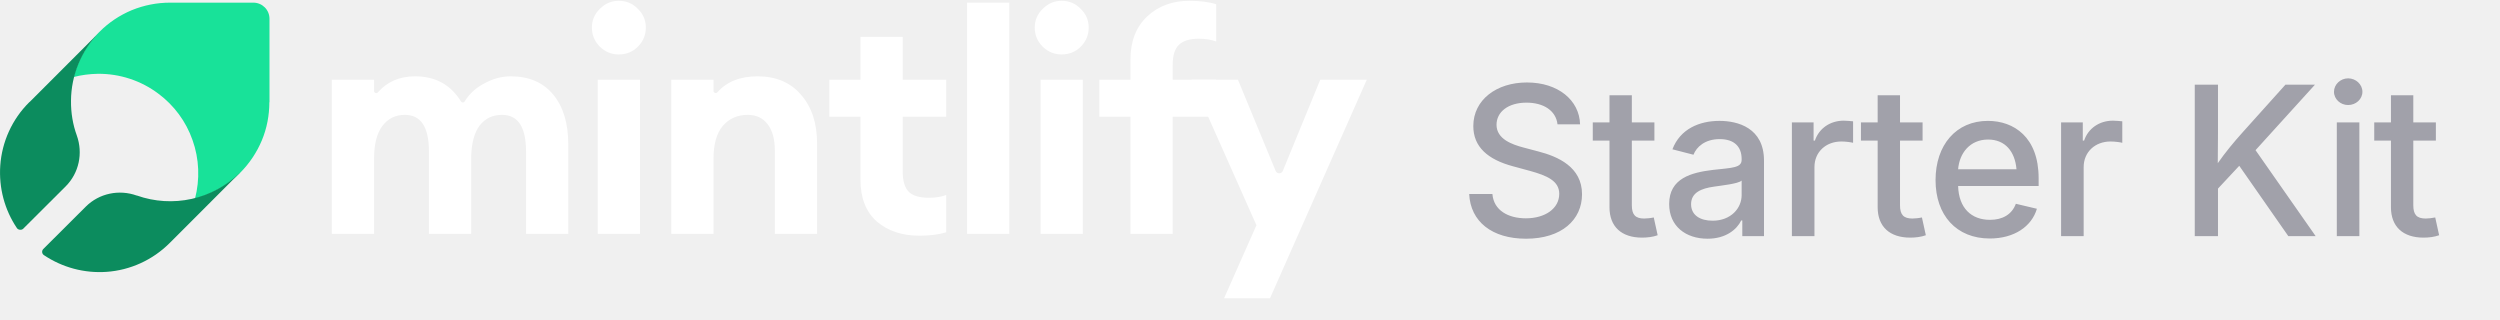
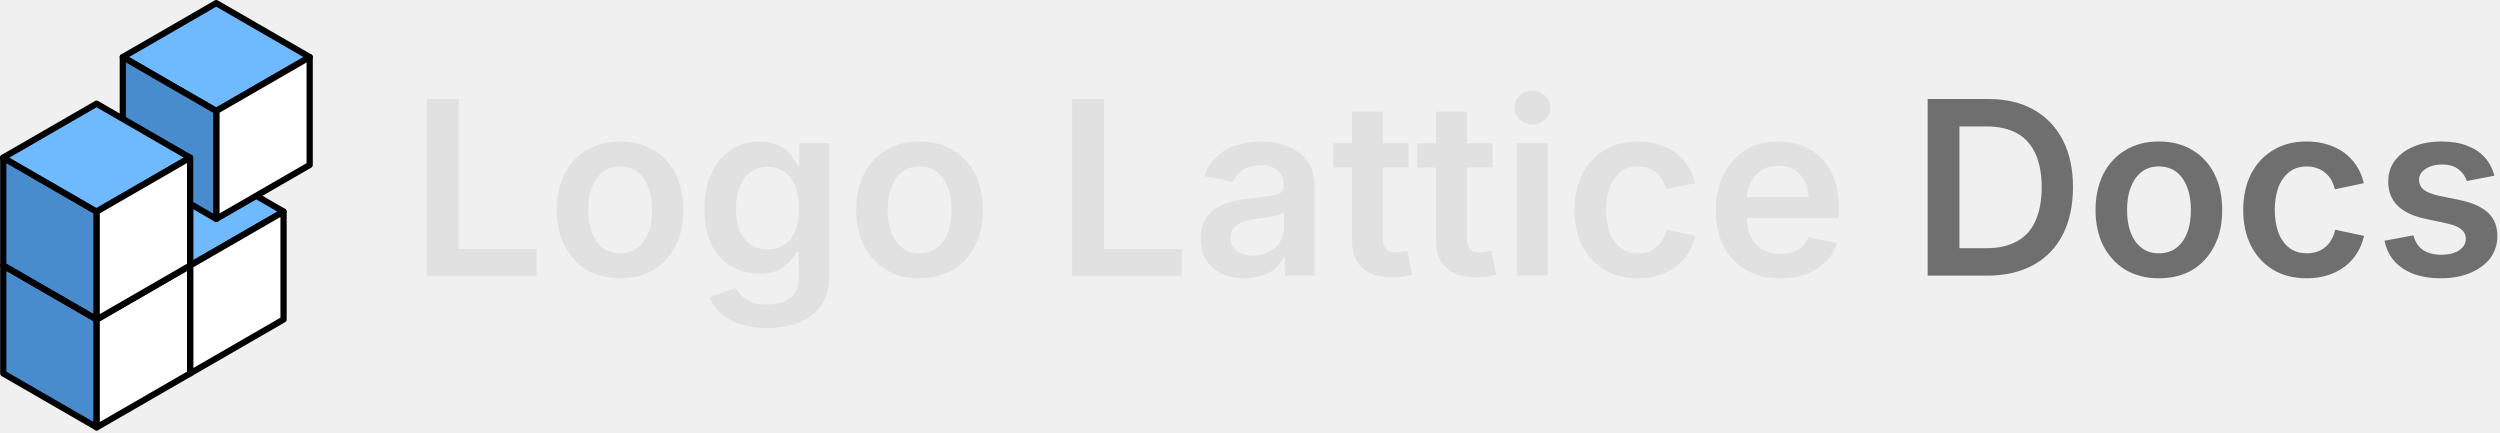
- <svg xmlns="http://www.w3.org/2000/svg" width="180" height="23" viewBox="0 0 180 23" fill="none">
-   <path d="M91.44 21.476H88.133L90.464 16.216L85.802 5.74H89.132L91.847 12.307C91.943 12.536 92.268 12.536 92.362 12.306L95.058 5.74H98.409L91.44 21.476Z" fill="white" />
-   <path d="M81.393 16.837V8.403H79.152V5.74H81.393V4.297C81.393 2.98 81.792 1.944 82.592 1.19C83.391 0.435 84.404 0.058 85.633 0.058C86.387 0.058 87.031 0.139 87.564 0.302V2.988C87.208 2.854 86.794 2.788 86.32 2.788C85.655 2.788 85.174 2.936 84.878 3.232C84.582 3.513 84.434 3.994 84.434 4.674V5.74H87.564V8.403H84.434V16.837H81.393Z" fill="white" />
-   <path d="M76.433 3.92C75.915 3.92 75.463 3.735 75.079 3.365C74.694 2.98 74.502 2.521 74.502 1.989C74.502 1.456 74.694 1.005 75.079 0.635C75.463 0.25 75.915 0.058 76.433 0.058C76.98 0.058 77.438 0.25 77.809 0.635C78.193 1.005 78.386 1.456 78.386 1.989C78.386 2.521 78.193 2.98 77.809 3.365C77.438 3.735 76.98 3.92 76.433 3.92ZM74.924 16.837V5.74H77.964V16.837H74.924Z" fill="white" />
-   <path d="M69.628 16.837V0.191H72.669V16.837H69.628Z" fill="white" />
-   <path d="M66.194 16.97C64.951 16.97 63.93 16.63 63.131 15.949C62.347 15.254 61.955 14.255 61.955 12.953V8.403H59.713V5.74H61.955V2.655H64.995V5.74H68.125V8.403H64.995V12.354C64.995 13.034 65.143 13.523 65.439 13.819C65.735 14.1 66.216 14.24 66.882 14.24C67.355 14.24 67.769 14.174 68.125 14.04V16.726C67.592 16.889 66.948 16.97 66.194 16.97Z" fill="white" />
-   <path d="M48.332 16.837V5.74H51.373V6.551C51.373 6.688 51.559 6.748 51.65 6.646C52.328 5.879 53.293 5.495 54.546 5.495C55.878 5.495 56.921 5.939 57.676 6.827C58.445 7.7 58.83 8.869 58.83 10.334V16.837H55.789V10.844C55.789 10.03 55.619 9.402 55.279 8.958C54.939 8.499 54.458 8.27 53.836 8.27C53.096 8.27 52.497 8.536 52.038 9.069C51.594 9.601 51.373 10.386 51.373 11.421V16.837H48.332Z" fill="white" />
-   <path d="M44.547 3.92C44.029 3.92 43.578 3.735 43.193 3.365C42.809 2.98 42.616 2.521 42.616 1.989C42.616 1.456 42.809 1.005 43.193 0.635C43.578 0.25 44.029 0.058 44.547 0.058C45.095 0.058 45.553 0.25 45.923 0.635C46.308 1.005 46.5 1.456 46.5 1.989C46.5 2.521 46.308 2.98 45.923 3.365C45.553 3.735 45.095 3.92 44.547 3.92ZM43.038 16.837V5.74H46.079V16.837H43.038Z" fill="white" />
-   <path d="M37.875 16.837V10.911C37.875 9.15 37.298 8.27 36.144 8.27C35.478 8.27 34.945 8.521 34.546 9.024C34.161 9.527 33.954 10.275 33.924 11.266V16.837H30.884V10.911C30.884 9.15 30.306 8.27 29.152 8.27C28.472 8.27 27.932 8.536 27.532 9.069C27.133 9.601 26.933 10.386 26.933 11.421V16.837H23.892V5.74H26.933V6.559C26.933 6.695 27.116 6.755 27.206 6.652C27.878 5.881 28.771 5.495 29.885 5.495C31.349 5.495 32.452 6.1 33.193 7.309C33.252 7.404 33.395 7.403 33.454 7.307C33.774 6.78 34.219 6.361 34.79 6.05C35.441 5.68 36.099 5.495 36.765 5.495C38.082 5.495 39.103 5.932 39.828 6.805C40.553 7.678 40.916 8.876 40.916 10.4V16.837H37.875Z" fill="white" />
-   <path d="M19.403 7.362V1.35C19.403 0.705 18.879 0.191 18.244 0.191H12.235C11.291 0.191 10.357 0.378 9.487 0.733C8.618 1.098 7.824 1.621 7.16 2.295L7.114 2.341C6.235 3.23 5.609 4.333 5.291 5.548C5.861 5.399 6.45 5.324 7.039 5.314C8.609 5.296 10.151 5.801 11.403 6.745C12.534 7.586 13.394 8.746 13.861 10.083C14.347 11.438 14.403 12.916 14.039 14.309C15.244 13.991 16.356 13.364 17.244 12.486L17.291 12.439C17.954 11.775 18.487 10.98 18.851 10.111C19.216 9.241 19.393 8.306 19.393 7.362H19.403Z" fill="#18E299" />
-   <path d="M5.112 7.26C5.121 5.416 5.857 3.646 7.151 2.324L2.151 7.326C2.133 7.344 2.114 7.354 2.095 7.372C0.876 8.583 0.14 10.204 0.019 11.918C-0.092 13.52 0.327 15.103 1.22 16.426C1.306 16.552 1.537 16.593 1.667 16.472L4.73 13.417C5.689 12.458 5.987 11.033 5.531 9.757C5.242 8.965 5.103 8.117 5.112 7.26Z" fill="#0C8C5E" />
-   <path d="M17.262 12.44C16.303 13.38 15.102 14.032 13.799 14.321C12.486 14.61 11.127 14.526 9.861 14.079C9.861 14.079 9.851 14.079 9.842 14.079C8.567 13.622 7.142 13.921 6.183 14.871L3.12 17.926C2.99 18.056 3.009 18.27 3.167 18.373C4.489 19.258 6.072 19.686 7.673 19.574C9.386 19.453 10.997 18.717 12.216 17.497L12.263 17.451L17.262 12.449V12.44Z" fill="#0C8C5E" />
-   <text x="105" y="17" font-family="Inter, ui-sans-serif, system-ui, -apple-system, sans-serif" font-size="15" font-weight="500" fill="#A1A1AA" letter-spacing="-0.01em">Starter Kit</text>
+ <svg xmlns="http://www.w3.org/2000/svg" width="100%" height="100%" viewBox="0 0 856 148" version="1.1" xml:space="preserve" style="fill-rule:evenodd;clip-rule:evenodd;stroke-linejoin:round;">
+   <g transform="matrix(1,0,0,1,-85.88124,-403.4314)">
+     <g transform="matrix(1.66124,0,0,1.66124,-432.6268,-229.3071)">
+       <g transform="matrix(50,0,0,50,396.4477,437.6933)">
+         <path d="M0.073,-0L0.073,-0.728L0.204,-0.728L0.204,-0.11L0.525,-0.11L0.525,-0L0.073,-0Z" style="fill:rgb(225,225,225);fill-rule:nonzero;" />
+       </g>
+       <g transform="matrix(50,0,0,50,424.7191,437.6933)">
+         <path d="M0.304,0.011C0.251,0.011 0.205,-0.001 0.166,-0.024C0.127,-0.048 0.097,-0.081 0.075,-0.123C0.054,-0.165 0.043,-0.214 0.043,-0.27C0.043,-0.327 0.054,-0.376 0.075,-0.419C0.097,-0.461 0.127,-0.494 0.166,-0.517C0.205,-0.541 0.251,-0.553 0.304,-0.553C0.357,-0.553 0.404,-0.541 0.443,-0.517C0.482,-0.494 0.512,-0.461 0.533,-0.419C0.555,-0.376 0.565,-0.327 0.565,-0.27C0.565,-0.214 0.555,-0.165 0.533,-0.123C0.512,-0.081 0.482,-0.048 0.443,-0.024C0.404,-0.001 0.357,0.011 0.304,0.011ZM0.304,-0.092C0.334,-0.092 0.358,-0.1 0.378,-0.116C0.398,-0.132 0.412,-0.153 0.422,-0.18C0.432,-0.207 0.436,-0.237 0.436,-0.271C0.436,-0.304 0.432,-0.334 0.422,-0.361C0.412,-0.388 0.398,-0.41 0.378,-0.426C0.358,-0.442 0.334,-0.45 0.304,-0.45C0.275,-0.45 0.25,-0.442 0.231,-0.426C0.211,-0.41 0.197,-0.388 0.187,-0.361C0.177,-0.335 0.173,-0.304 0.173,-0.271C0.173,-0.237 0.177,-0.207 0.187,-0.18C0.197,-0.153 0.211,-0.132 0.231,-0.116C0.25,-0.1 0.275,-0.092 0.304,-0.092Z" style="fill:rgb(225,225,225);fill-rule:nonzero;" />
+       </g>
+       <g transform="matrix(50,0,0,50,455.1566,437.6933)">
+         <path d="M0.303,0.216C0.259,0.216 0.221,0.21 0.189,0.199C0.156,0.188 0.13,0.173 0.109,0.154C0.088,0.135 0.074,0.113 0.064,0.089L0.172,0.051C0.178,0.061 0.186,0.071 0.196,0.082C0.206,0.093 0.22,0.102 0.237,0.109C0.254,0.116 0.276,0.119 0.302,0.119C0.342,0.119 0.373,0.11 0.397,0.092C0.421,0.073 0.432,0.045 0.432,0.006L0.432,-0.098L0.422,-0.098C0.416,-0.085 0.406,-0.071 0.394,-0.057C0.382,-0.043 0.366,-0.032 0.346,-0.022C0.326,-0.013 0.3,-0.008 0.268,-0.008C0.226,-0.008 0.188,-0.018 0.154,-0.038C0.12,-0.057 0.093,-0.087 0.073,-0.127C0.053,-0.166 0.043,-0.215 0.043,-0.274C0.043,-0.334 0.053,-0.385 0.074,-0.426C0.094,-0.468 0.121,-0.499 0.155,-0.52C0.189,-0.542 0.227,-0.553 0.269,-0.553C0.301,-0.553 0.328,-0.547 0.349,-0.537C0.37,-0.526 0.386,-0.513 0.399,-0.498C0.411,-0.483 0.42,-0.468 0.427,-0.456L0.434,-0.456L0.434,-0.546L0.558,-0.546L0.558,0.002C0.558,0.05 0.547,0.09 0.525,0.122C0.503,0.154 0.473,0.177 0.434,0.193C0.396,0.208 0.352,0.216 0.303,0.216ZM0.304,-0.108C0.331,-0.108 0.355,-0.115 0.374,-0.128C0.393,-0.142 0.408,-0.161 0.418,-0.186C0.428,-0.211 0.433,-0.241 0.433,-0.276C0.433,-0.31 0.428,-0.34 0.418,-0.366C0.408,-0.392 0.394,-0.412 0.374,-0.427C0.355,-0.441 0.332,-0.448 0.304,-0.448C0.275,-0.448 0.251,-0.441 0.232,-0.426C0.212,-0.411 0.198,-0.39 0.188,-0.364C0.178,-0.338 0.173,-0.309 0.173,-0.276C0.173,-0.242 0.178,-0.213 0.188,-0.188C0.198,-0.162 0.213,-0.143 0.232,-0.129C0.251,-0.115 0.275,-0.108 0.304,-0.108Z" style="fill:rgb(225,225,225);fill-rule:nonzero;" />
+       </g>
+       <g transform="matrix(50,0,0,50,486.4359,437.6933)">
+         <path d="M0.304,0.011C0.251,0.011 0.205,-0.001 0.166,-0.024C0.127,-0.048 0.097,-0.081 0.075,-0.123C0.054,-0.165 0.043,-0.214 0.043,-0.27C0.043,-0.327 0.054,-0.376 0.075,-0.419C0.097,-0.461 0.127,-0.494 0.166,-0.517C0.205,-0.541 0.251,-0.553 0.304,-0.553C0.357,-0.553 0.404,-0.541 0.443,-0.517C0.482,-0.494 0.512,-0.461 0.533,-0.419C0.555,-0.376 0.565,-0.327 0.565,-0.27C0.565,-0.214 0.555,-0.165 0.533,-0.123C0.512,-0.081 0.482,-0.048 0.443,-0.024C0.404,-0.001 0.357,0.011 0.304,0.011ZM0.304,-0.092C0.334,-0.092 0.358,-0.1 0.378,-0.116C0.398,-0.132 0.412,-0.153 0.422,-0.18C0.432,-0.207 0.436,-0.237 0.436,-0.271C0.436,-0.304 0.432,-0.334 0.422,-0.361C0.412,-0.388 0.398,-0.41 0.378,-0.426C0.358,-0.442 0.334,-0.45 0.304,-0.45C0.275,-0.45 0.25,-0.442 0.231,-0.426C0.211,-0.41 0.197,-0.388 0.187,-0.361C0.177,-0.335 0.173,-0.304 0.173,-0.271C0.173,-0.237 0.177,-0.207 0.187,-0.18C0.197,-0.153 0.211,-0.132 0.231,-0.116C0.25,-0.1 0.275,-0.092 0.304,-0.092Z" style="fill:rgb(225,225,225);fill-rule:nonzero;" />
+       </g>
+       <g transform="matrix(50,0,0,50,516.8734,437.6933)">
+             </g>
+       <g transform="matrix(50,0,0,50,529.4594,437.6933)">
+         <path d="M0.073,-0L0.073,-0.728L0.204,-0.728L0.204,-0.11L0.525,-0.11L0.525,-0L0.073,-0Z" style="fill:rgb(225,225,225);fill-rule:nonzero;" />
+       </g>
+       <g transform="matrix(50,0,0,50,557.7309,437.6933)">
+         <path d="M0.22,0.011C0.185,0.011 0.154,0.005 0.126,-0.007C0.099,-0.02 0.077,-0.038 0.061,-0.063C0.045,-0.087 0.037,-0.118 0.037,-0.154C0.037,-0.184 0.043,-0.21 0.054,-0.23C0.066,-0.25 0.081,-0.266 0.101,-0.278C0.121,-0.29 0.143,-0.299 0.168,-0.305C0.193,-0.312 0.218,-0.316 0.245,-0.319C0.277,-0.322 0.303,-0.326 0.322,-0.328C0.342,-0.331 0.357,-0.335 0.366,-0.341C0.375,-0.347 0.38,-0.356 0.38,-0.368L0.38,-0.371C0.38,-0.389 0.376,-0.404 0.369,-0.416C0.362,-0.429 0.351,-0.438 0.337,-0.445C0.323,-0.452 0.306,-0.455 0.285,-0.455C0.264,-0.455 0.245,-0.452 0.23,-0.445C0.214,-0.439 0.202,-0.43 0.192,-0.42C0.182,-0.409 0.175,-0.398 0.17,-0.386L0.053,-0.41C0.063,-0.442 0.08,-0.469 0.103,-0.49C0.125,-0.511 0.152,-0.527 0.183,-0.537C0.214,-0.548 0.248,-0.553 0.284,-0.553C0.31,-0.553 0.336,-0.55 0.362,-0.544C0.388,-0.538 0.412,-0.527 0.434,-0.513C0.456,-0.499 0.474,-0.48 0.487,-0.456C0.5,-0.432 0.507,-0.401 0.507,-0.365L0.507,-0L0.385,-0L0.385,-0.075L0.38,-0.075C0.372,-0.06 0.361,-0.045 0.347,-0.032C0.333,-0.019 0.315,-0.009 0.294,-0.001C0.273,0.007 0.248,0.011 0.22,0.011ZM0.253,-0.083C0.279,-0.083 0.301,-0.088 0.321,-0.099C0.34,-0.109 0.354,-0.123 0.365,-0.14C0.375,-0.157 0.381,-0.176 0.381,-0.196L0.381,-0.26C0.376,-0.257 0.37,-0.254 0.36,-0.251C0.35,-0.248 0.339,-0.246 0.327,-0.243C0.314,-0.241 0.302,-0.239 0.29,-0.237C0.279,-0.236 0.269,-0.235 0.26,-0.233C0.241,-0.231 0.224,-0.227 0.209,-0.221C0.194,-0.215 0.182,-0.206 0.173,-0.196C0.164,-0.185 0.16,-0.172 0.16,-0.155C0.16,-0.139 0.164,-0.126 0.172,-0.115C0.18,-0.105 0.191,-0.097 0.205,-0.091C0.219,-0.086 0.235,-0.083 0.253,-0.083Z" style="fill:rgb(225,225,225);fill-rule:nonzero;" />
+       </g>
+       <g transform="matrix(50,0,0,50,586.4398,437.6933)">
+         <path d="M0.32,-0.546L0.32,-0.446L0.01,-0.446L0.01,-0.546L0.32,-0.546ZM0.087,-0.676L0.214,-0.676L0.214,-0.154C0.214,-0.134 0.218,-0.12 0.227,-0.11C0.235,-0.101 0.249,-0.096 0.269,-0.096C0.274,-0.096 0.282,-0.097 0.292,-0.098C0.301,-0.1 0.309,-0.101 0.315,-0.102L0.335,-0.005C0.321,-0 0.307,0.003 0.292,0.005C0.277,0.006 0.263,0.007 0.25,0.007C0.198,0.007 0.157,-0.006 0.129,-0.032C0.101,-0.058 0.087,-0.095 0.087,-0.143L0.087,-0.676Z" style="fill:rgb(225,225,225);fill-rule:nonzero;" />
+       </g>
+       <g transform="matrix(50,0,0,50,603.7562,437.6933)">
+         <path d="M0.32,-0.546L0.32,-0.446L0.01,-0.446L0.01,-0.546L0.32,-0.546ZM0.087,-0.676L0.214,-0.676L0.214,-0.154C0.214,-0.134 0.218,-0.12 0.227,-0.11C0.235,-0.101 0.249,-0.096 0.269,-0.096C0.274,-0.096 0.282,-0.097 0.292,-0.098C0.301,-0.1 0.309,-0.101 0.315,-0.102L0.335,-0.005C0.321,-0 0.307,0.003 0.292,0.005C0.277,0.006 0.263,0.007 0.25,0.007C0.198,0.007 0.157,-0.006 0.129,-0.032C0.101,-0.058 0.087,-0.095 0.087,-0.143L0.087,-0.676Z" style="fill:rgb(225,225,225);fill-rule:nonzero;" />
+       </g>
+       <g transform="matrix(50,0,0,50,621.4143,437.6933)">
+         <path d="M0.067,-0L0.067,-0.546L0.194,-0.546L0.194,-0L0.067,-0ZM0.131,-0.623C0.111,-0.623 0.093,-0.63 0.079,-0.644C0.064,-0.657 0.057,-0.674 0.057,-0.692C0.057,-0.712 0.064,-0.728 0.079,-0.742C0.093,-0.755 0.111,-0.762 0.131,-0.762C0.151,-0.762 0.169,-0.755 0.183,-0.742C0.198,-0.728 0.205,-0.712 0.205,-0.693C0.205,-0.674 0.198,-0.657 0.183,-0.644C0.169,-0.63 0.151,-0.623 0.131,-0.623Z" style="fill:rgb(225,225,225);fill-rule:nonzero;" />
+       </g>
+       <g transform="matrix(50,0,0,50,634.4904,437.6933)">
+         <path d="M0.304,0.011C0.251,0.011 0.205,-0.001 0.166,-0.024C0.127,-0.048 0.097,-0.081 0.075,-0.123C0.054,-0.165 0.043,-0.214 0.043,-0.27C0.043,-0.327 0.054,-0.376 0.075,-0.419C0.097,-0.461 0.127,-0.494 0.166,-0.517C0.205,-0.541 0.251,-0.553 0.304,-0.553C0.335,-0.553 0.363,-0.549 0.389,-0.541C0.415,-0.533 0.438,-0.522 0.459,-0.507C0.479,-0.492 0.496,-0.474 0.51,-0.453C0.524,-0.432 0.534,-0.408 0.54,-0.381L0.421,-0.356C0.417,-0.371 0.412,-0.383 0.406,-0.395C0.399,-0.406 0.391,-0.416 0.381,-0.424C0.371,-0.432 0.36,-0.439 0.347,-0.443C0.334,-0.448 0.32,-0.45 0.305,-0.45C0.276,-0.45 0.251,-0.442 0.231,-0.426C0.212,-0.41 0.197,-0.389 0.187,-0.362C0.178,-0.335 0.173,-0.305 0.173,-0.271C0.173,-0.237 0.178,-0.207 0.187,-0.18C0.197,-0.153 0.212,-0.131 0.231,-0.116C0.251,-0.1 0.276,-0.092 0.305,-0.092C0.321,-0.092 0.335,-0.094 0.348,-0.099C0.361,-0.103 0.372,-0.11 0.382,-0.118C0.392,-0.127 0.401,-0.137 0.407,-0.149C0.414,-0.161 0.419,-0.174 0.422,-0.189L0.541,-0.164C0.535,-0.137 0.525,-0.113 0.511,-0.091C0.498,-0.07 0.48,-0.051 0.46,-0.036C0.439,-0.021 0.416,-0.009 0.389,-0.001C0.363,0.007 0.335,0.011 0.304,0.011Z" style="fill:rgb(225,225,225);fill-rule:nonzero;" />
+       </g>
+       <g transform="matrix(50,0,0,50,663.6262,437.6933)">
+         <path d="M0.308,0.011C0.254,0.011 0.206,-0 0.167,-0.024C0.127,-0.047 0.097,-0.079 0.075,-0.121C0.054,-0.163 0.043,-0.213 0.043,-0.27C0.043,-0.326 0.054,-0.375 0.075,-0.417C0.096,-0.46 0.126,-0.493 0.164,-0.517C0.203,-0.541 0.248,-0.553 0.3,-0.553C0.334,-0.553 0.365,-0.547 0.395,-0.537C0.425,-0.526 0.452,-0.509 0.475,-0.487C0.498,-0.464 0.517,-0.436 0.53,-0.401C0.543,-0.367 0.55,-0.325 0.55,-0.277L0.55,-0.238L0.103,-0.238L0.103,-0.324L0.487,-0.324L0.427,-0.298C0.427,-0.329 0.423,-0.356 0.413,-0.379C0.404,-0.403 0.389,-0.421 0.371,-0.434C0.352,-0.447 0.329,-0.453 0.301,-0.453C0.273,-0.453 0.249,-0.447 0.23,-0.433C0.21,-0.42 0.195,-0.403 0.185,-0.381C0.175,-0.359 0.17,-0.334 0.17,-0.307L0.17,-0.247C0.17,-0.213 0.175,-0.184 0.187,-0.16C0.199,-0.136 0.215,-0.119 0.236,-0.107C0.258,-0.095 0.282,-0.089 0.31,-0.089C0.329,-0.089 0.346,-0.091 0.361,-0.097C0.376,-0.102 0.389,-0.11 0.4,-0.12C0.411,-0.131 0.419,-0.144 0.425,-0.159L0.542,-0.135C0.533,-0.106 0.518,-0.08 0.497,-0.058C0.475,-0.037 0.449,-0.019 0.417,-0.007C0.385,0.005 0.349,0.011 0.308,0.011Z" style="fill:rgb(225,225,225);fill-rule:nonzero;" />
+       </g>
+       <g transform="matrix(50,0,0,50,705.7844,437.6933)">
+         <path d="M0.319,-0L0.135,-0L0.135,-0.113L0.313,-0.113C0.364,-0.113 0.406,-0.122 0.44,-0.141C0.474,-0.159 0.5,-0.187 0.517,-0.225C0.534,-0.262 0.543,-0.309 0.543,-0.365C0.543,-0.42 0.534,-0.466 0.517,-0.503C0.5,-0.54 0.475,-0.568 0.441,-0.587C0.408,-0.605 0.366,-0.615 0.316,-0.615L0.132,-0.615L0.132,-0.728L0.324,-0.728C0.397,-0.728 0.459,-0.713 0.51,-0.684C0.562,-0.655 0.602,-0.613 0.63,-0.559C0.658,-0.505 0.672,-0.44 0.672,-0.365C0.672,-0.289 0.658,-0.224 0.63,-0.169C0.602,-0.115 0.562,-0.073 0.509,-0.044C0.456,-0.015 0.393,-0 0.319,-0ZM0.204,-0.728L0.204,-0L0.073,-0L0.073,-0.728L0.204,-0.728Z" style="fill:rgb(111,111,111);fill-rule:nonzero;" />
+       </g>
+       <g transform="matrix(50,0,0,50,741.886,437.6933)">
+         <path d="M0.304,0.011C0.251,0.011 0.205,-0.001 0.166,-0.024C0.127,-0.048 0.097,-0.081 0.075,-0.123C0.054,-0.165 0.043,-0.214 0.043,-0.27C0.043,-0.327 0.054,-0.376 0.075,-0.419C0.097,-0.461 0.127,-0.494 0.166,-0.517C0.205,-0.541 0.251,-0.553 0.304,-0.553C0.357,-0.553 0.404,-0.541 0.443,-0.517C0.482,-0.494 0.512,-0.461 0.533,-0.419C0.555,-0.376 0.565,-0.327 0.565,-0.27C0.565,-0.214 0.555,-0.165 0.533,-0.123C0.512,-0.081 0.482,-0.048 0.443,-0.024C0.404,-0.001 0.357,0.011 0.304,0.011ZM0.304,-0.092C0.334,-0.092 0.358,-0.1 0.378,-0.116C0.398,-0.132 0.412,-0.153 0.422,-0.18C0.432,-0.207 0.436,-0.237 0.436,-0.271C0.436,-0.304 0.432,-0.334 0.422,-0.361C0.412,-0.388 0.398,-0.41 0.378,-0.426C0.358,-0.442 0.334,-0.45 0.304,-0.45C0.275,-0.45 0.25,-0.442 0.231,-0.426C0.211,-0.41 0.197,-0.388 0.187,-0.361C0.177,-0.335 0.173,-0.304 0.173,-0.271C0.173,-0.237 0.177,-0.207 0.187,-0.18C0.197,-0.153 0.211,-0.132 0.231,-0.116C0.25,-0.1 0.275,-0.092 0.304,-0.092Z" style="fill:rgb(111,111,111);fill-rule:nonzero;" />
+       </g>
+       <g transform="matrix(50,0,0,50,772.3235,437.6933)">
+         <path d="M0.304,0.011C0.251,0.011 0.205,-0.001 0.166,-0.024C0.127,-0.048 0.097,-0.081 0.075,-0.123C0.054,-0.165 0.043,-0.214 0.043,-0.27C0.043,-0.327 0.054,-0.376 0.075,-0.419C0.097,-0.461 0.127,-0.494 0.166,-0.517C0.205,-0.541 0.251,-0.553 0.304,-0.553C0.335,-0.553 0.363,-0.549 0.389,-0.541C0.415,-0.533 0.438,-0.522 0.459,-0.507C0.479,-0.492 0.496,-0.474 0.51,-0.453C0.524,-0.432 0.534,-0.408 0.54,-0.381L0.421,-0.356C0.417,-0.371 0.412,-0.383 0.406,-0.395C0.399,-0.406 0.391,-0.416 0.381,-0.424C0.371,-0.432 0.36,-0.439 0.347,-0.443C0.334,-0.448 0.32,-0.45 0.305,-0.45C0.276,-0.45 0.251,-0.442 0.231,-0.426C0.212,-0.41 0.197,-0.389 0.187,-0.362C0.178,-0.335 0.173,-0.305 0.173,-0.271C0.173,-0.237 0.178,-0.207 0.187,-0.18C0.197,-0.153 0.212,-0.131 0.231,-0.116C0.251,-0.1 0.276,-0.092 0.305,-0.092C0.321,-0.092 0.335,-0.094 0.348,-0.099C0.361,-0.103 0.372,-0.11 0.382,-0.118C0.392,-0.127 0.401,-0.137 0.407,-0.149C0.414,-0.161 0.419,-0.174 0.422,-0.189L0.541,-0.164C0.535,-0.137 0.525,-0.113 0.511,-0.091C0.498,-0.07 0.48,-0.051 0.46,-0.036C0.439,-0.021 0.416,-0.009 0.389,-0.001C0.363,0.007 0.335,0.011 0.304,0.011Z" style="fill:rgb(111,111,111);fill-rule:nonzero;" />
+       </g>
+       <g transform="matrix(50,0,0,50,801.4592,437.6933)">
+         <path d="M0.274,0.011C0.232,0.011 0.195,0.005 0.163,-0.007C0.13,-0.019 0.104,-0.037 0.083,-0.06C0.063,-0.083 0.049,-0.111 0.043,-0.144L0.162,-0.166C0.169,-0.139 0.182,-0.119 0.201,-0.106C0.221,-0.093 0.246,-0.086 0.276,-0.086C0.308,-0.086 0.332,-0.092 0.351,-0.105C0.369,-0.117 0.378,-0.133 0.378,-0.151C0.378,-0.167 0.372,-0.18 0.36,-0.19C0.348,-0.201 0.33,-0.208 0.305,-0.214L0.212,-0.234C0.16,-0.245 0.122,-0.263 0.096,-0.289C0.071,-0.314 0.058,-0.347 0.058,-0.387C0.058,-0.421 0.067,-0.45 0.086,-0.475C0.105,-0.499 0.13,-0.519 0.163,-0.532C0.196,-0.546 0.235,-0.553 0.278,-0.553C0.319,-0.553 0.355,-0.547 0.385,-0.535C0.415,-0.523 0.439,-0.507 0.457,-0.486C0.476,-0.465 0.488,-0.44 0.496,-0.412L0.382,-0.39C0.376,-0.409 0.365,-0.425 0.348,-0.438C0.332,-0.451 0.309,-0.458 0.28,-0.458C0.253,-0.458 0.23,-0.452 0.212,-0.44C0.194,-0.428 0.185,-0.413 0.185,-0.395C0.185,-0.379 0.191,-0.366 0.203,-0.355C0.215,-0.345 0.235,-0.337 0.263,-0.33L0.356,-0.311C0.407,-0.3 0.446,-0.282 0.471,-0.258C0.496,-0.233 0.508,-0.202 0.508,-0.163C0.508,-0.129 0.498,-0.099 0.479,-0.072C0.459,-0.046 0.431,-0.026 0.396,-0.011C0.36,0.004 0.32,0.011 0.274,0.011Z" style="fill:rgb(111,111,111);fill-rule:nonzero;" />
+       </g>
+       <g transform="matrix(50,0,0,50,828.9318,437.6933)">
+             </g>
+     </g>
+     <g transform="matrix(0.255943,0,0,0.255943,139.4307,477.1297)">
+       <g transform="matrix(1,0,0,1,-305.0578,-383.782)">
+         <clipPath id="_clip1">
+           <rect x="95.833" y="95.833" width="418.449" height="575.897" />
+         </clipPath>
+         <g clip-path="url(#_clip1)">
+           <g transform="matrix(4.166667,0,0,4.166667,-1462.311,-667.5585)">
+             <path d="M443.382,218.855L413.382,201.535L443.382,184.214L473.382,201.535L443.382,218.855Z" style="fill:rgb(111,186,255);" />
+           </g>
+           <g transform="matrix(4.166667,0,0,4.166667,-1462.311,-667.5585)">
+             <path d="M443.382,218.855L413.382,201.535L443.382,184.214L473.382,201.535L443.382,218.855Z" style="fill:none;fill-rule:nonzero;stroke:black;stroke-width:2px;" />
+           </g>
+           <g transform="matrix(4.166667,0,0,4.166667,-1462.311,-667.5585)">
+             <path d="M375,233.827L405,251.147L405,320.429L375,303.109L375,233.827Z" style="fill:rgb(72,140,205);" />
+           </g>
+           <g transform="matrix(4.166667,0,0,4.166667,-1462.311,-667.5585)">
+             <path d="M375,233.827L375,268.468L405,285.788L405,251.147L375,233.827Z" style="fill:none;fill-rule:nonzero;stroke:black;stroke-width:2px;" />
+           </g>
+           <g transform="matrix(4.166667,0,0,4.166667,-1462.311,-667.5585)">
+             <path d="M375,268.468L375,303.109L405,320.429L405,285.788L375,268.468Z" style="fill:none;fill-rule:nonzero;stroke:black;stroke-width:2px;" />
+           </g>
+           <g transform="matrix(4.166667,0,0,4.166667,-1462.311,-667.5585)">
+             <path d="M465,251.147L435,233.827L435,268.468L465,251.147Z" style="fill:rgb(111,186,255);" />
+           </g>
+           <g transform="matrix(4.166667,0,0,4.166667,-1462.311,-667.5585)">
+             <path d="M465,251.147L435,233.827L435,268.468L465,251.147Z" style="fill:none;fill-rule:nonzero;stroke:black;stroke-width:2px;" />
+           </g>
+           <g transform="matrix(4.166667,0,0,4.166667,-1462.311,-667.5585)">
+             <path d="M405,285.788L465,251.147L465,285.788L405,320.429L405,285.788ZM443.382,218.855L473.382,201.535L473.382,236.176L443.382,253.496L443.382,218.855Z" style="fill:white;" />
+           </g>
+           <g transform="matrix(4.166667,0,0,4.166667,-1462.311,-667.5585)">
+             <path d="M443.382,218.855L443.382,253.496L473.382,236.176L473.382,201.535L443.382,218.855Z" style="fill:none;fill-rule:nonzero;stroke:black;stroke-width:2px;" />
+           </g>
+           <g transform="matrix(4.166667,0,0,4.166667,-1462.311,-667.5585)">
+             <path d="M405,285.788L435,268.468L435,303.109L405,320.429L405,285.788Z" style="fill:none;fill-rule:nonzero;stroke:black;stroke-width:2px;" />
+           </g>
+           <g transform="matrix(4.166667,0,0,4.166667,-1462.311,-667.5585)">
+             <path d="M435,268.468L465,251.147L465,285.788L435,303.109L435,268.468Z" style="fill:none;fill-rule:nonzero;stroke:black;stroke-width:2px;" />
+           </g>
+           <g transform="matrix(4.166667,0,0,4.166667,-1462.311,-667.5585)">
+             <path d="M413.382,201.535L413.382,236.176L443.382,253.496L443.382,218.855L413.382,201.535Z" style="fill:rgb(72,140,205);" />
+           </g>
+           <g transform="matrix(4.166667,0,0,4.166667,-1462.311,-667.5585)">
+             <path d="M413.382,201.535L413.382,236.176L443.382,253.496L443.382,218.855L413.382,201.535Z" style="fill:none;fill-rule:nonzero;stroke:black;stroke-width:2px;" />
+           </g>
+           <g transform="matrix(4.166667,0,0,4.166667,-1462.311,-667.5585)">
+             <path d="M404.955,216.506L374.955,233.827L404.955,251.147L434.955,233.827L404.955,216.506Z" style="fill:rgb(111,186,255);" />
+           </g>
+           <g transform="matrix(4.166667,0,0,4.166667,-1462.311,-667.5585)">
+             <path d="M404.955,216.506L374.955,233.827L404.955,251.147L434.955,233.827L404.955,216.506Z" style="fill:none;fill-rule:nonzero;stroke:black;stroke-width:2px;" />
+           </g>
+           <g transform="matrix(4.166667,0,0,4.166667,-1462.311,-667.5585)">
+             <path d="M405,251.147L435,233.827L435,268.468L405,285.788L405,251.147Z" style="fill:white;" />
+           </g>
+           <g transform="matrix(4.166667,0,0,4.166667,-1462.311,-667.5585)">
+             <path d="M405,251.147L435,233.827L435,268.468L405,285.788L405,251.147Z" style="fill:none;fill-rule:nonzero;stroke:black;stroke-width:2px;" />
+           </g>
+         </g>
+       </g>
+     </g>
+   </g>
</svg>
